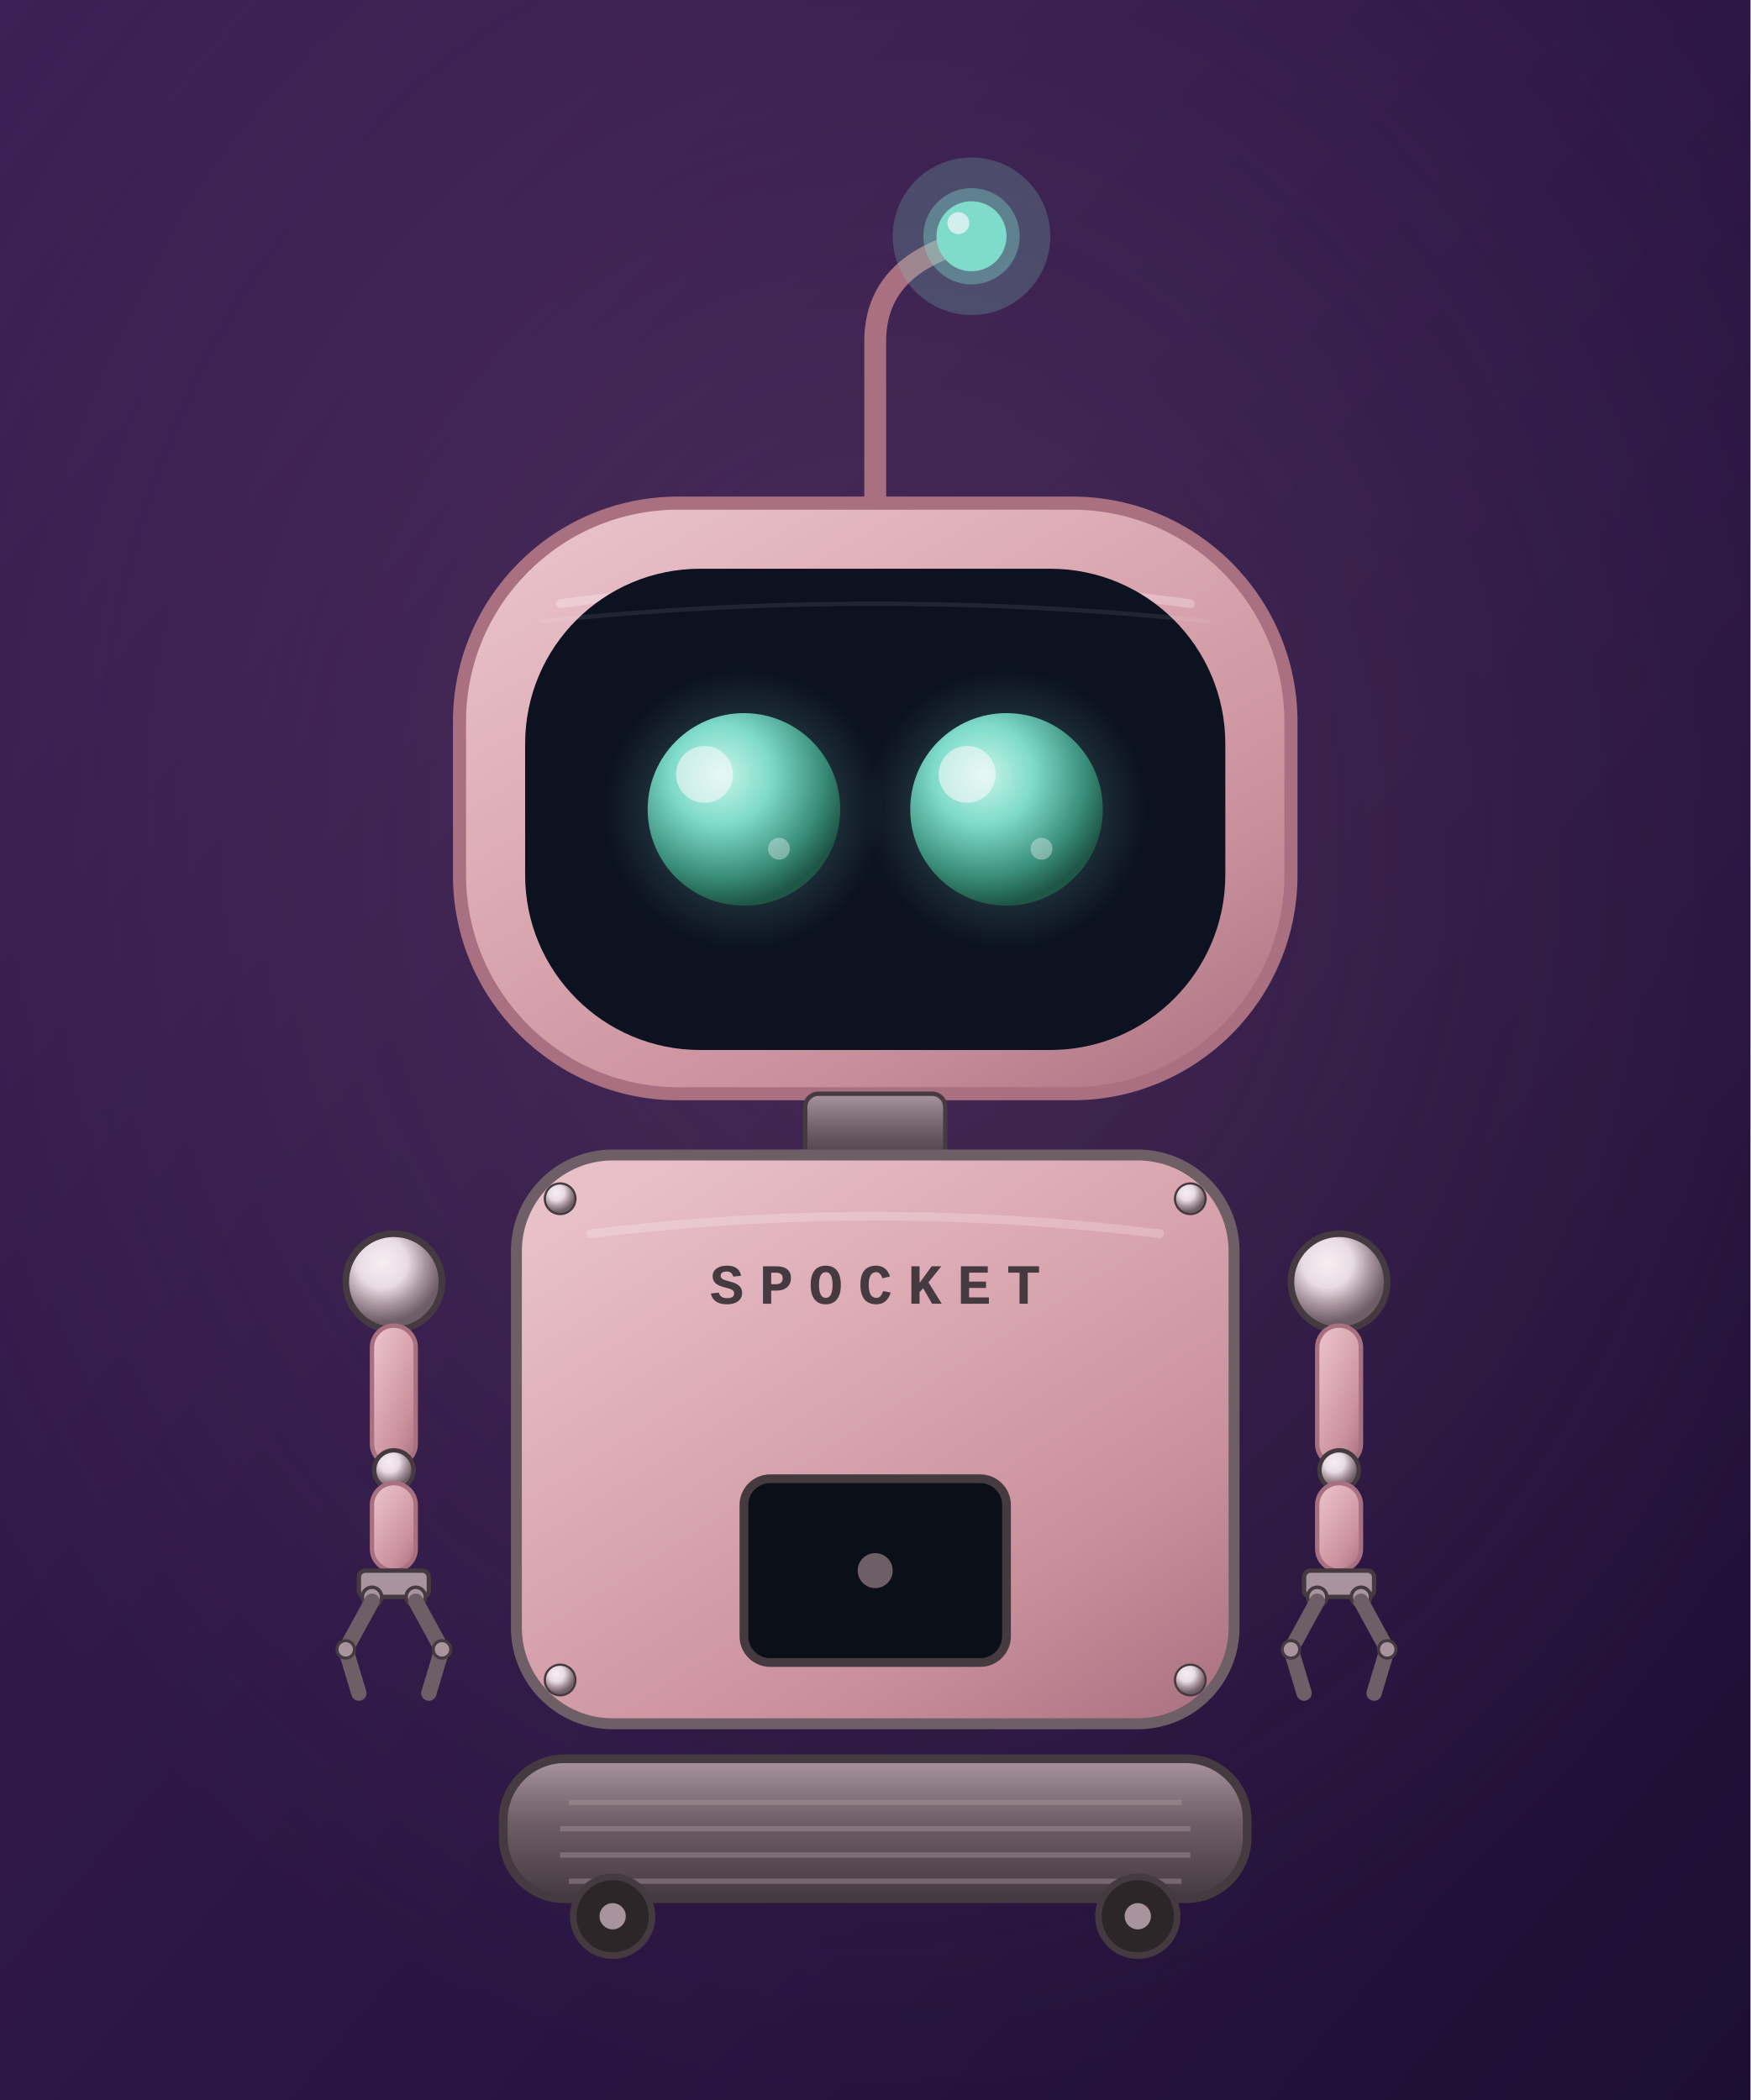
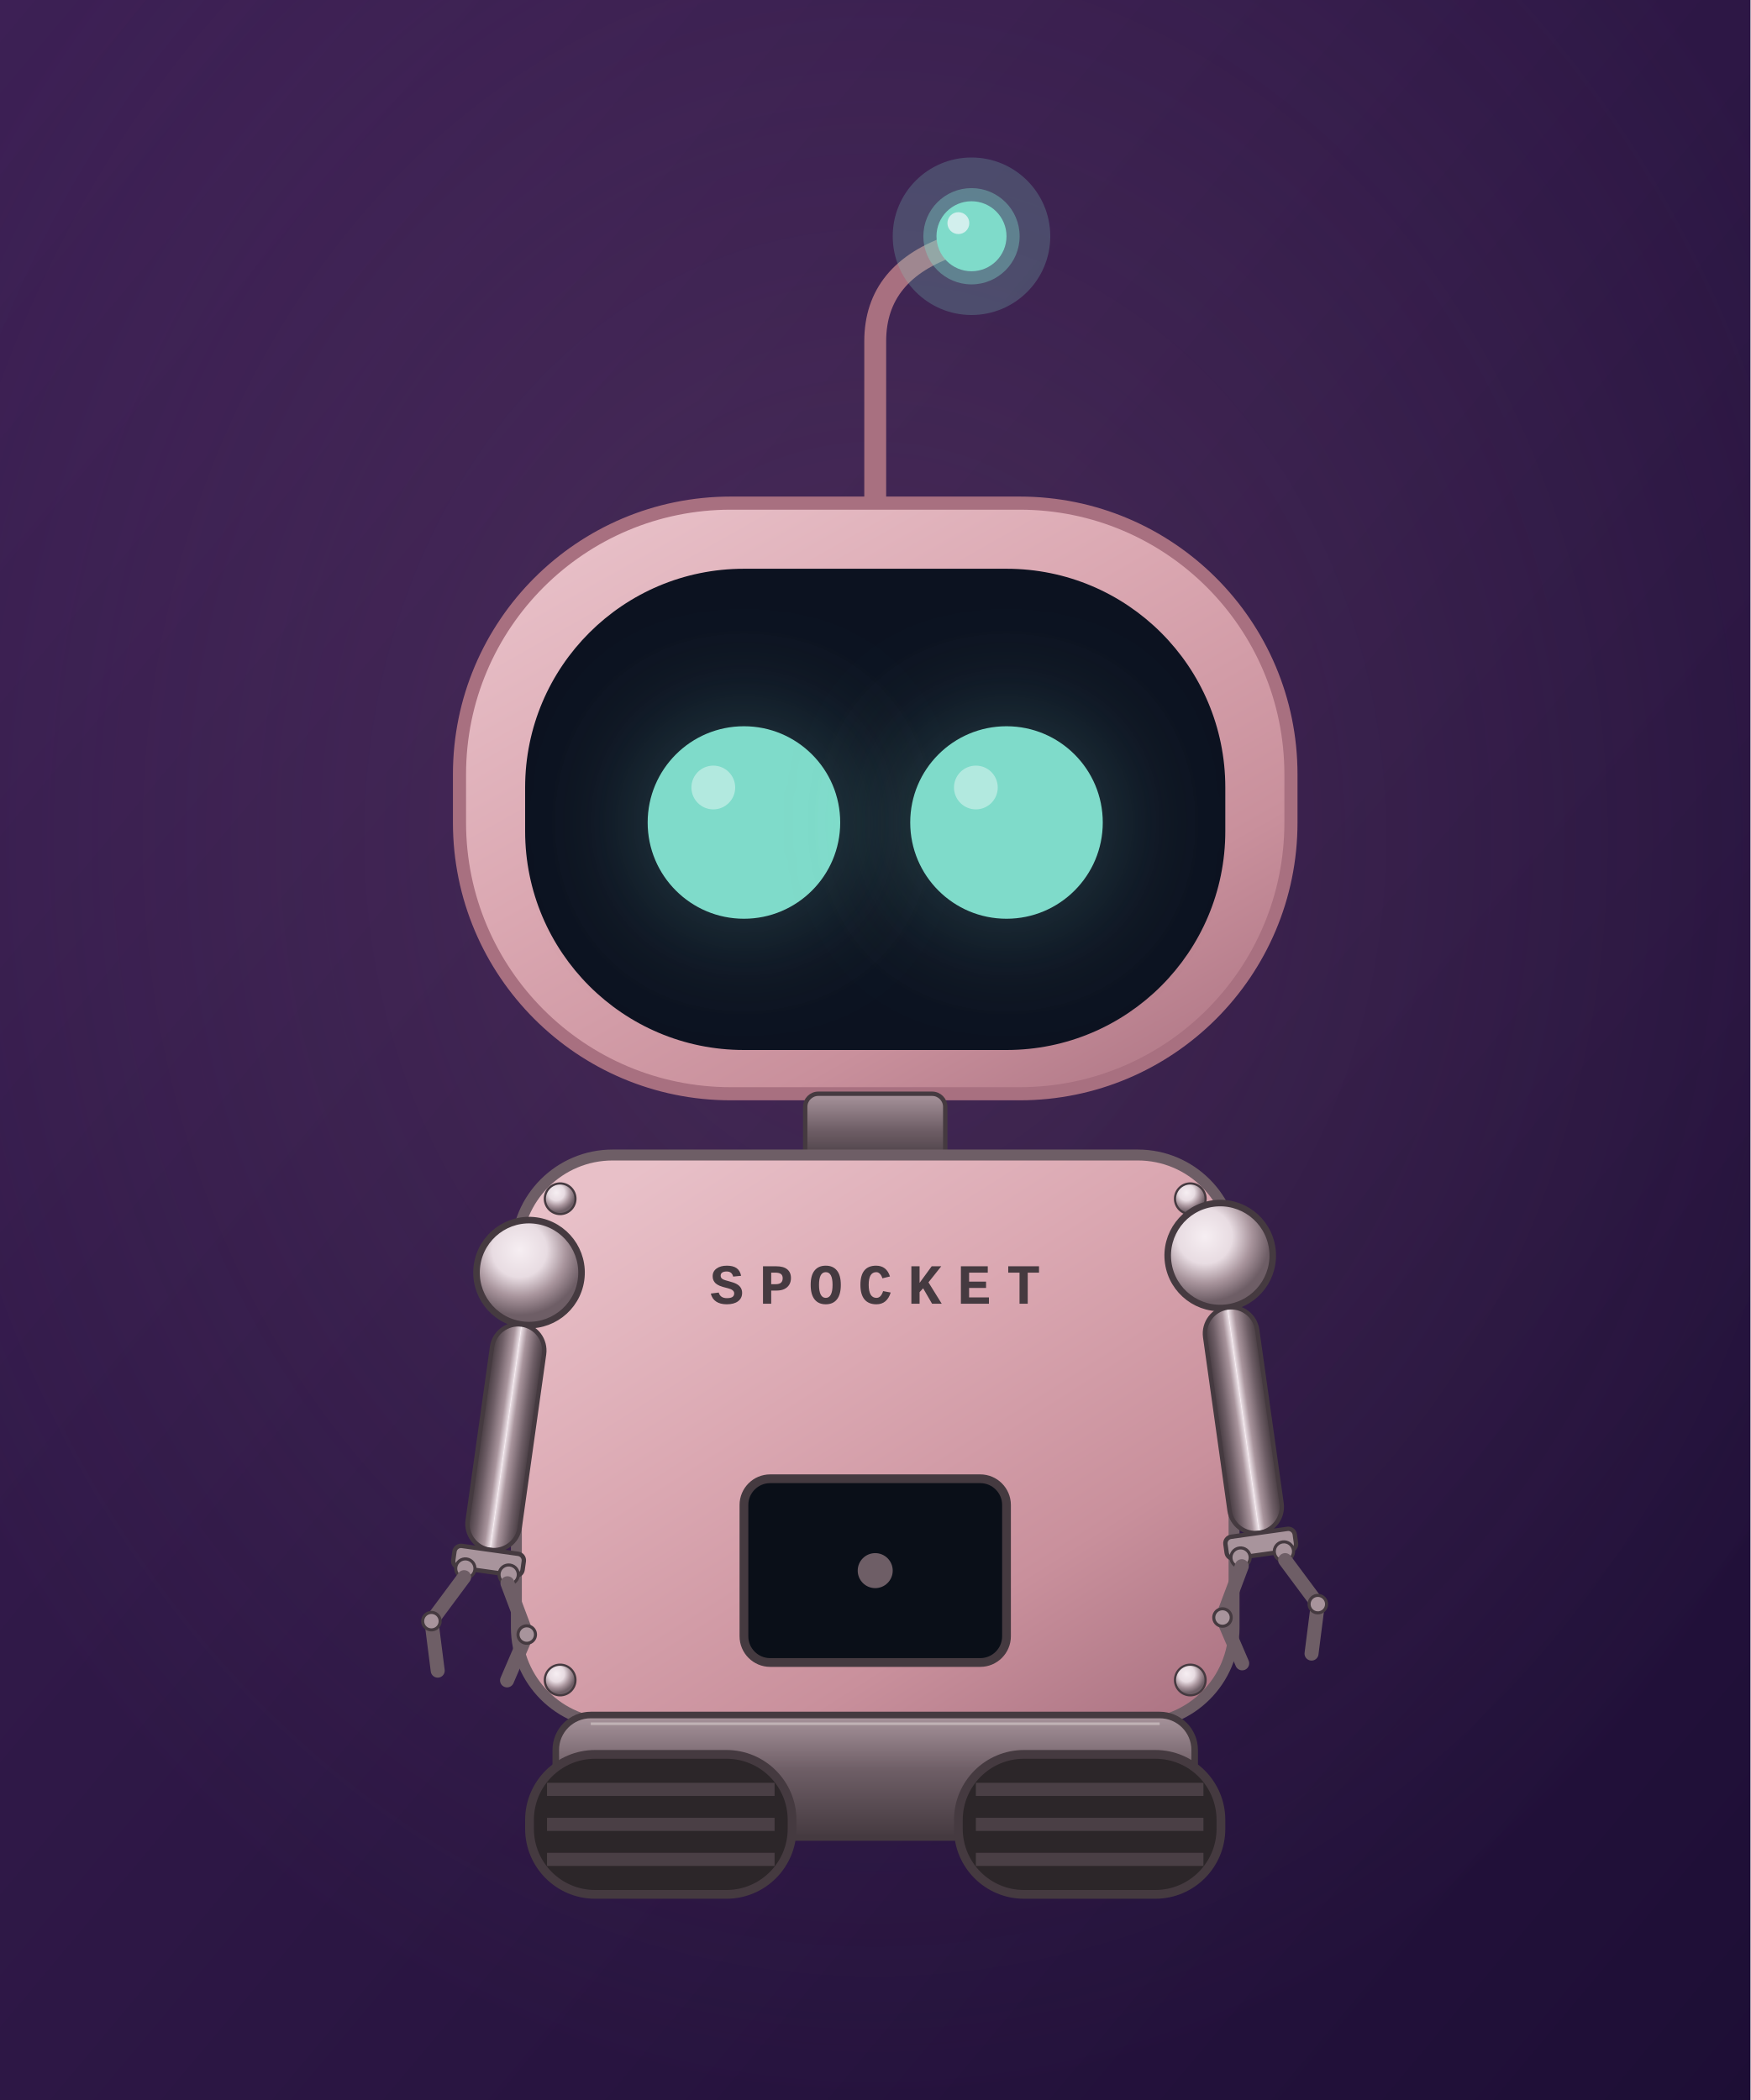
<svg xmlns="http://www.w3.org/2000/svg" viewBox="0 0 400 480" preserveAspectRatio="xMidYMid meet">
  <defs>
    <linearGradient id="bg" x1="0%" y1="0%" x2="100%" y2="100%">
      <stop offset="0%" stop-color="#3d2055" />
      <stop offset="100%" stop-color="#1d0e35" />
    </linearGradient>
    <radialGradient id="glowBg" cx="50%" cy="40%" r="60%">
      <stop offset="0%" stop-color="#a87895" stop-opacity="0.20" />
      <stop offset="100%" stop-color="#a87895" stop-opacity="0" />
    </radialGradient>
    <linearGradient id="chassis" x1="20%" y1="0%" x2="100%" y2="100%">
      <stop offset="0%" stop-color="#e8c0c8" />
      <stop offset="35%" stop-color="#dba8b2" />
      <stop offset="70%" stop-color="#c9909c" />
      <stop offset="100%" stop-color="#a87080" />
    </linearGradient>
-     <radialGradient id="eyeOrb" cx="38%" cy="32%" r="68%">
-       <stop offset="0%" stop-color="#c8f5e7" />
-       <stop offset="38%" stop-color="#7fdbca" />
-       <stop offset="78%" stop-color="#3a8e7a" />
-       <stop offset="100%" stop-color="#1f5747" />
-     </radialGradient>
-     <radialGradient id="eyeGlow" cx="50%" cy="50%" r="50%">
-       <stop offset="0%" stop-color="#7fdbca" stop-opacity="0.40" />
-       <stop offset="100%" stop-color="#7fdbca" stop-opacity="0" />
-     </radialGradient>
    <linearGradient id="silverPipe" x1="0%" y1="0%" x2="100%" y2="0%">
      <stop offset="0%" stop-color="#453a40" />
      <stop offset="18%" stop-color="#6e5e66" />
      <stop offset="38%" stop-color="#a8949c" />
      <stop offset="49%" stop-color="#e8dce2" />
      <stop offset="50%" stop-color="#f6eef2" />
      <stop offset="51%" stop-color="#e8dce2" />
      <stop offset="62%" stop-color="#a8949c" />
      <stop offset="82%" stop-color="#6e5e66" />
      <stop offset="100%" stop-color="#453a40" />
    </linearGradient>
    <radialGradient id="silverBall" cx="38%" cy="30%" r="62%">
      <stop offset="0%" stop-color="#f6eef2" />
      <stop offset="42%" stop-color="#e8dce2" />
      <stop offset="72%" stop-color="#a8949c" />
      <stop offset="100%" stop-color="#6e5e66" />
    </radialGradient>
    <linearGradient id="silverV" x1="0%" y1="0%" x2="0%" y2="100%">
      <stop offset="0%" stop-color="#a8949c" />
      <stop offset="52%" stop-color="#6e5e66" />
      <stop offset="100%" stop-color="#453a40" />
    </linearGradient>
    <linearGradient id="tread" x1="0%" y1="0%" x2="0%" y2="100%">
      <stop offset="0%" stop-color="#a8949c" />
      <stop offset="45%" stop-color="#6e5e66" />
      <stop offset="100%" stop-color="#453a40" />
    </linearGradient>
+     <filter id="eye-glow" x="-100%" y="-100%" width="300%" height="300%">
+       <feDropShadow dx="0" dy="0" stdDeviation="6" flood-color="#7fdbca" flood-opacity="0.95" />
+       <feDropShadow dx="0" dy="0" stdDeviation="14" flood-color="#7fdbca" flood-opacity="0.30" />
+     </filter>
  </defs>
  <rect width="400" height="480" fill="url(#bg)" />
  <rect width="400" height="480" fill="url(#glowBg)" />
  <path d="M200 116 L200 78 Q200 62 218 56" fill="none" stroke="#a87080" stroke-width="5" stroke-linecap="round" />
  <circle cx="222" cy="54" r="18" fill="#7fdbca" opacity="0.22" />
  <circle cx="222" cy="54" r="11" fill="#7fdbca" opacity="0.38" />
  <circle cx="222" cy="54" r="8" fill="#7fdbca" />
  <circle cx="219" cy="51" r="2.5" fill="#fffaff" opacity="0.65" />
-   <rect x="105" y="115" width="190" height="135" rx="50" fill="url(#chassis)" stroke="#a87080" stroke-width="3" />
-   <path d="M128 138 Q200 128 272 138" fill="none" stroke="#fffaff" stroke-width="2" stroke-linecap="round" opacity="0.28" />
-   <rect x="120" y="130" width="160" height="110" rx="40" fill="#0c1220" />
-   <path d="M124 142 Q200 134 276 142" fill="none" stroke="#fffaff" stroke-width="1" stroke-linecap="round" opacity="0.08" />
-   <circle cx="170" cy="185" r="32" fill="url(#eyeGlow)" />
-   <circle cx="170" cy="185" r="22" fill="url(#eyeOrb)" />
-   <circle cx="161" cy="177" r="6.5" fill="#fffaff" opacity="0.55" />
-   <circle cx="178" cy="194" r="2.5" fill="#fffaff" opacity="0.35" />
-   <circle cx="230" cy="185" r="32" fill="url(#eyeGlow)" />
-   <circle cx="230" cy="185" r="22" fill="url(#eyeOrb)" />
-   <circle cx="221" cy="177" r="6.5" fill="#fffaff" opacity="0.55" />
-   <circle cx="238" cy="194" r="2.5" fill="#fffaff" opacity="0.35" />
+   <rect x="105" y="115" width="190" height="135" rx="62" fill="url(#chassis)" stroke="#a87080" stroke-width="3" />
+   <rect x="120" y="130" width="160" height="110" rx="50" fill="#0c1220" />
+   <circle cx="170" cy="188" r="22" fill="#7fdbca" filter="url(#eye-glow)" />
+   <circle cx="163" cy="180" r="5" fill="#ffffff" opacity="0.4" />
+   <circle cx="230" cy="188" r="22" fill="#7fdbca" filter="url(#eye-glow)" />
+   <circle cx="223" cy="180" r="5" fill="#ffffff" opacity="0.4" />
  <rect x="184" y="250" width="32" height="16" rx="3" fill="url(#silverV)" stroke="#453a40" stroke-width="1" />
  <rect x="118" y="264" width="164" height="130" rx="22" fill="url(#chassis)" stroke="#6e5e66" stroke-width="2.5" />
-   <path d="M135 282 Q200 274 265 282" fill="none" stroke="#fffaff" stroke-width="2" stroke-linecap="round" opacity="0.22" />
  <text x="200" y="298" text-anchor="middle" fill="#453a40" font-family="'Courier New', monospace" font-size="13" font-weight="700" letter-spacing="3.5">SPOCKET</text>
  <rect x="170" y="338" width="60" height="42" rx="6" fill="#0a0f18" stroke="#453a40" stroke-width="2" />
  <circle cx="200" cy="359" r="4" fill="#6e5e66" />
  <circle cx="128" cy="274" r="3.5" fill="url(#silverBall)" stroke="#453a40" stroke-width="0.5" />
  <circle cx="272" cy="274" r="3.5" fill="url(#silverBall)" stroke="#453a40" stroke-width="0.5" />
  <circle cx="128" cy="384" r="3.5" fill="url(#silverBall)" stroke="#453a40" stroke-width="0.5" />
  <circle cx="272" cy="384" r="3.5" fill="url(#silverBall)" stroke="#453a40" stroke-width="0.5" />
-   <g transform="translate(76, 286)">
-     <g class="spocket-arm-left" style="transform-origin: 14px 7px;">
-       <circle cx="14" cy="7" r="11" fill="url(#silverBall)" stroke="#453a40" stroke-width="1.5" />
-       <rect x="9" y="17" width="10" height="32" rx="5" fill="url(#chassis)" stroke="#a87080" stroke-width="1" />
-       <circle cx="14" cy="50" r="4.5" fill="url(#silverBall)" stroke="#453a40" stroke-width="1" />
-       <rect x="9" y="53" width="10" height="20" rx="5" fill="url(#chassis)" stroke="#a87080" stroke-width="1" />
-       <rect x="6" y="73" width="16" height="6" rx="1.5" fill="#a8949c" stroke="#453a40" stroke-width="1" />
-       <circle cx="9" cy="79" r="2.2" fill="#a8949c" stroke="#453a40" stroke-width="0.8" />
-       <circle cx="19" cy="79" r="2.2" fill="#a8949c" stroke="#453a40" stroke-width="0.8" />
-       <line x1="9" y1="80" x2="3" y2="91" stroke="#6e5e66" stroke-width="3.5" stroke-linecap="round" />
-       <line x1="3" y1="91" x2="6" y2="101" stroke="#6e5e66" stroke-width="3.5" stroke-linecap="round" />
-       <circle cx="3" cy="91" r="2" fill="#a8949c" stroke="#453a40" stroke-width="0.7" />
-       <line x1="19" y1="80" x2="25" y2="91" stroke="#6e5e66" stroke-width="3.5" stroke-linecap="round" />
-       <line x1="25" y1="91" x2="22" y2="101" stroke="#6e5e66" stroke-width="3.5" stroke-linecap="round" />
-       <circle cx="25" cy="91" r="2" fill="#a8949c" stroke="#453a40" stroke-width="0.7" />
+   <g transform="translate(108, 282)">
+     <g class="spocket-arm-left" style="transform-box: fill-box; transform-origin: 50% 10%; transform: rotate(8deg);">
+       <circle cx="14" cy="7" r="12" fill="url(#silverBall)" stroke="#453a40" stroke-width="1.5" />
+       <rect x="8" y="19" width="12" height="52" rx="6" fill="url(#silverPipe)" stroke="#453a40" stroke-width="1" />
+       <rect x="6" y="71" width="16" height="5" rx="1.5" fill="#a8949c" stroke="#453a40" stroke-width="1" />
+       <circle cx="9" cy="76" r="2.2" fill="#a8949c" stroke="#453a40" stroke-width="0.7" />
+       <circle cx="19" cy="76" r="2.2" fill="#a8949c" stroke="#453a40" stroke-width="0.7" />
+       <line x1="9" y1="78" x2="3" y2="89" stroke="#6e5e66" stroke-width="3.2" stroke-linecap="round" />
+       <line x1="3" y1="89" x2="6" y2="100" stroke="#6e5e66" stroke-width="3.2" stroke-linecap="round" />
+       <circle cx="3" cy="89" r="2" fill="#a8949c" stroke="#453a40" stroke-width="0.7" />
+       <line x1="19" y1="78" x2="25" y2="89" stroke="#6e5e66" stroke-width="3.2" stroke-linecap="round" />
+       <line x1="25" y1="89" x2="22" y2="100" stroke="#6e5e66" stroke-width="3.2" stroke-linecap="round" />
+       <circle cx="25" cy="89" r="2" fill="#a8949c" stroke="#453a40" stroke-width="0.7" />
    </g>
  </g>
-   <g transform="translate(292, 286)">
-     <g class="spocket-arm-right" style="transform-origin: 14px 7px;">
-       <circle cx="14" cy="7" r="11" fill="url(#silverBall)" stroke="#453a40" stroke-width="1.5" />
-       <rect x="9" y="17" width="10" height="32" rx="5" fill="url(#chassis)" stroke="#a87080" stroke-width="1" />
-       <circle cx="14" cy="50" r="4.5" fill="url(#silverBall)" stroke="#453a40" stroke-width="1" />
-       <rect x="9" y="53" width="10" height="20" rx="5" fill="url(#chassis)" stroke="#a87080" stroke-width="1" />
-       <rect x="6" y="73" width="16" height="6" rx="1.5" fill="#a8949c" stroke="#453a40" stroke-width="1" />
-       <circle cx="9" cy="79" r="2.2" fill="#a8949c" stroke="#453a40" stroke-width="0.8" />
-       <circle cx="19" cy="79" r="2.2" fill="#a8949c" stroke="#453a40" stroke-width="0.8" />
-       <line x1="9" y1="80" x2="3" y2="91" stroke="#6e5e66" stroke-width="3.5" stroke-linecap="round" />
-       <line x1="3" y1="91" x2="6" y2="101" stroke="#6e5e66" stroke-width="3.5" stroke-linecap="round" />
-       <circle cx="3" cy="91" r="2" fill="#a8949c" stroke="#453a40" stroke-width="0.7" />
-       <line x1="19" y1="80" x2="25" y2="91" stroke="#6e5e66" stroke-width="3.5" stroke-linecap="round" />
-       <line x1="25" y1="91" x2="22" y2="101" stroke="#6e5e66" stroke-width="3.5" stroke-linecap="round" />
-       <circle cx="25" cy="91" r="2" fill="#a8949c" stroke="#453a40" stroke-width="0.7" />
+   <g transform="translate(264, 282)">
+     <g class="spocket-arm-right" style="transform-box: fill-box; transform-origin: 50% 10%; transform: rotate(-8deg);">
+       <circle cx="14" cy="7" r="12" fill="url(#silverBall)" stroke="#453a40" stroke-width="1.5" />
+       <rect x="8" y="19" width="12" height="52" rx="6" fill="url(#silverPipe)" stroke="#453a40" stroke-width="1" />
+       <rect x="6" y="71" width="16" height="5" rx="1.5" fill="#a8949c" stroke="#453a40" stroke-width="1" />
+       <circle cx="9" cy="76" r="2.2" fill="#a8949c" stroke="#453a40" stroke-width="0.7" />
+       <circle cx="19" cy="76" r="2.2" fill="#a8949c" stroke="#453a40" stroke-width="0.7" />
+       <line x1="9" y1="78" x2="3" y2="89" stroke="#6e5e66" stroke-width="3.2" stroke-linecap="round" />
+       <line x1="3" y1="89" x2="6" y2="100" stroke="#6e5e66" stroke-width="3.2" stroke-linecap="round" />
+       <circle cx="3" cy="89" r="2" fill="#a8949c" stroke="#453a40" stroke-width="0.7" />
+       <line x1="19" y1="78" x2="25" y2="89" stroke="#6e5e66" stroke-width="3.2" stroke-linecap="round" />
+       <line x1="25" y1="89" x2="22" y2="100" stroke="#6e5e66" stroke-width="3.2" stroke-linecap="round" />
+       <circle cx="25" cy="89" r="2" fill="#a8949c" stroke="#453a40" stroke-width="0.7" />
    </g>
  </g>
-   <rect x="115" y="402" width="170" height="32" rx="14" fill="url(#tread)" stroke="#453a40" stroke-width="2" />
-   <line x1="130" y1="412" x2="270" y2="412" stroke="#a8949c" stroke-width="1.2" opacity="0.45" />
-   <line x1="128" y1="418" x2="272" y2="418" stroke="#a8949c" stroke-width="1.2" opacity="0.45" />
-   <line x1="128" y1="424" x2="272" y2="424" stroke="#a8949c" stroke-width="1.2" opacity="0.45" />
-   <line x1="130" y1="430" x2="270" y2="430" stroke="#a8949c" stroke-width="1.2" opacity="0.45" />
-   <circle cx="140" cy="438" r="9" fill="#2c2629" stroke="#453a40" stroke-width="1.5" />
-   <circle cx="140" cy="438" r="3" fill="#a8949c" />
-   <circle cx="260" cy="438" r="9" fill="#2c2629" stroke="#453a40" stroke-width="1.5" />
-   <circle cx="260" cy="438" r="3" fill="#a8949c" />
+   <rect x="127" y="392" width="146" height="28" rx="8" fill="url(#tread)" stroke="#453a40" stroke-width="1.5" />
+   <line x1="135" y1="394" x2="265" y2="394" stroke="#fffaf3" stroke-width="0.6" opacity="0.35" />
+   <rect x="121" y="401" width="60" height="32" rx="15" fill="#2c2629" stroke="#453a40" stroke-width="2" />
+   <line x1="125" y1="409" x2="177" y2="409" stroke="#6e5e66" stroke-width="3" opacity="0.45" />
+   <line x1="125" y1="417" x2="177" y2="417" stroke="#6e5e66" stroke-width="3" opacity="0.45" />
+   <line x1="125" y1="425" x2="177" y2="425" stroke="#6e5e66" stroke-width="3" opacity="0.45" />
+   <rect x="219" y="401" width="60" height="32" rx="15" fill="#2c2629" stroke="#453a40" stroke-width="2" />
+   <line x1="223" y1="409" x2="275" y2="409" stroke="#6e5e66" stroke-width="3" opacity="0.45" />
+   <line x1="223" y1="417" x2="275" y2="417" stroke="#6e5e66" stroke-width="3" opacity="0.45" />
+   <line x1="223" y1="425" x2="275" y2="425" stroke="#6e5e66" stroke-width="3" opacity="0.45" />
</svg>
